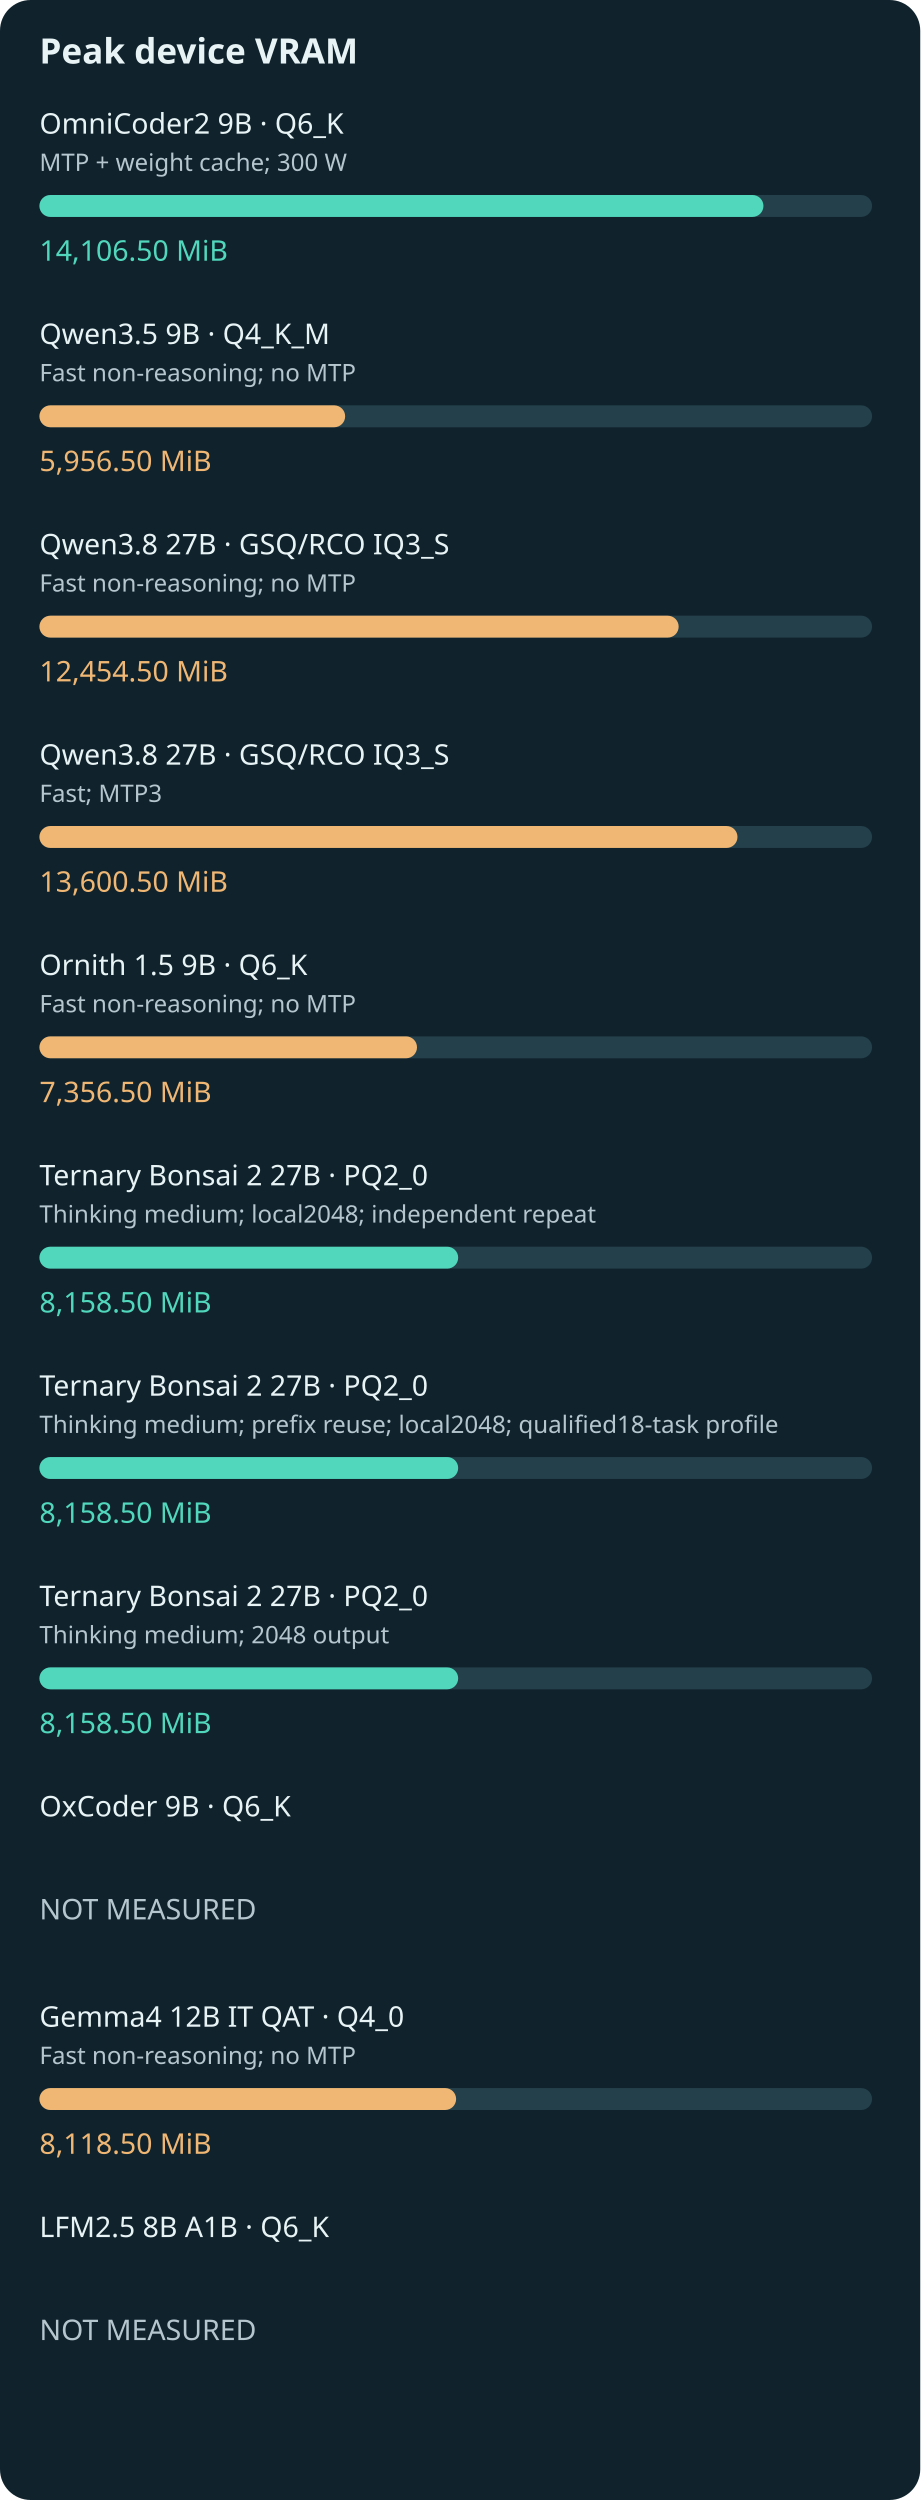
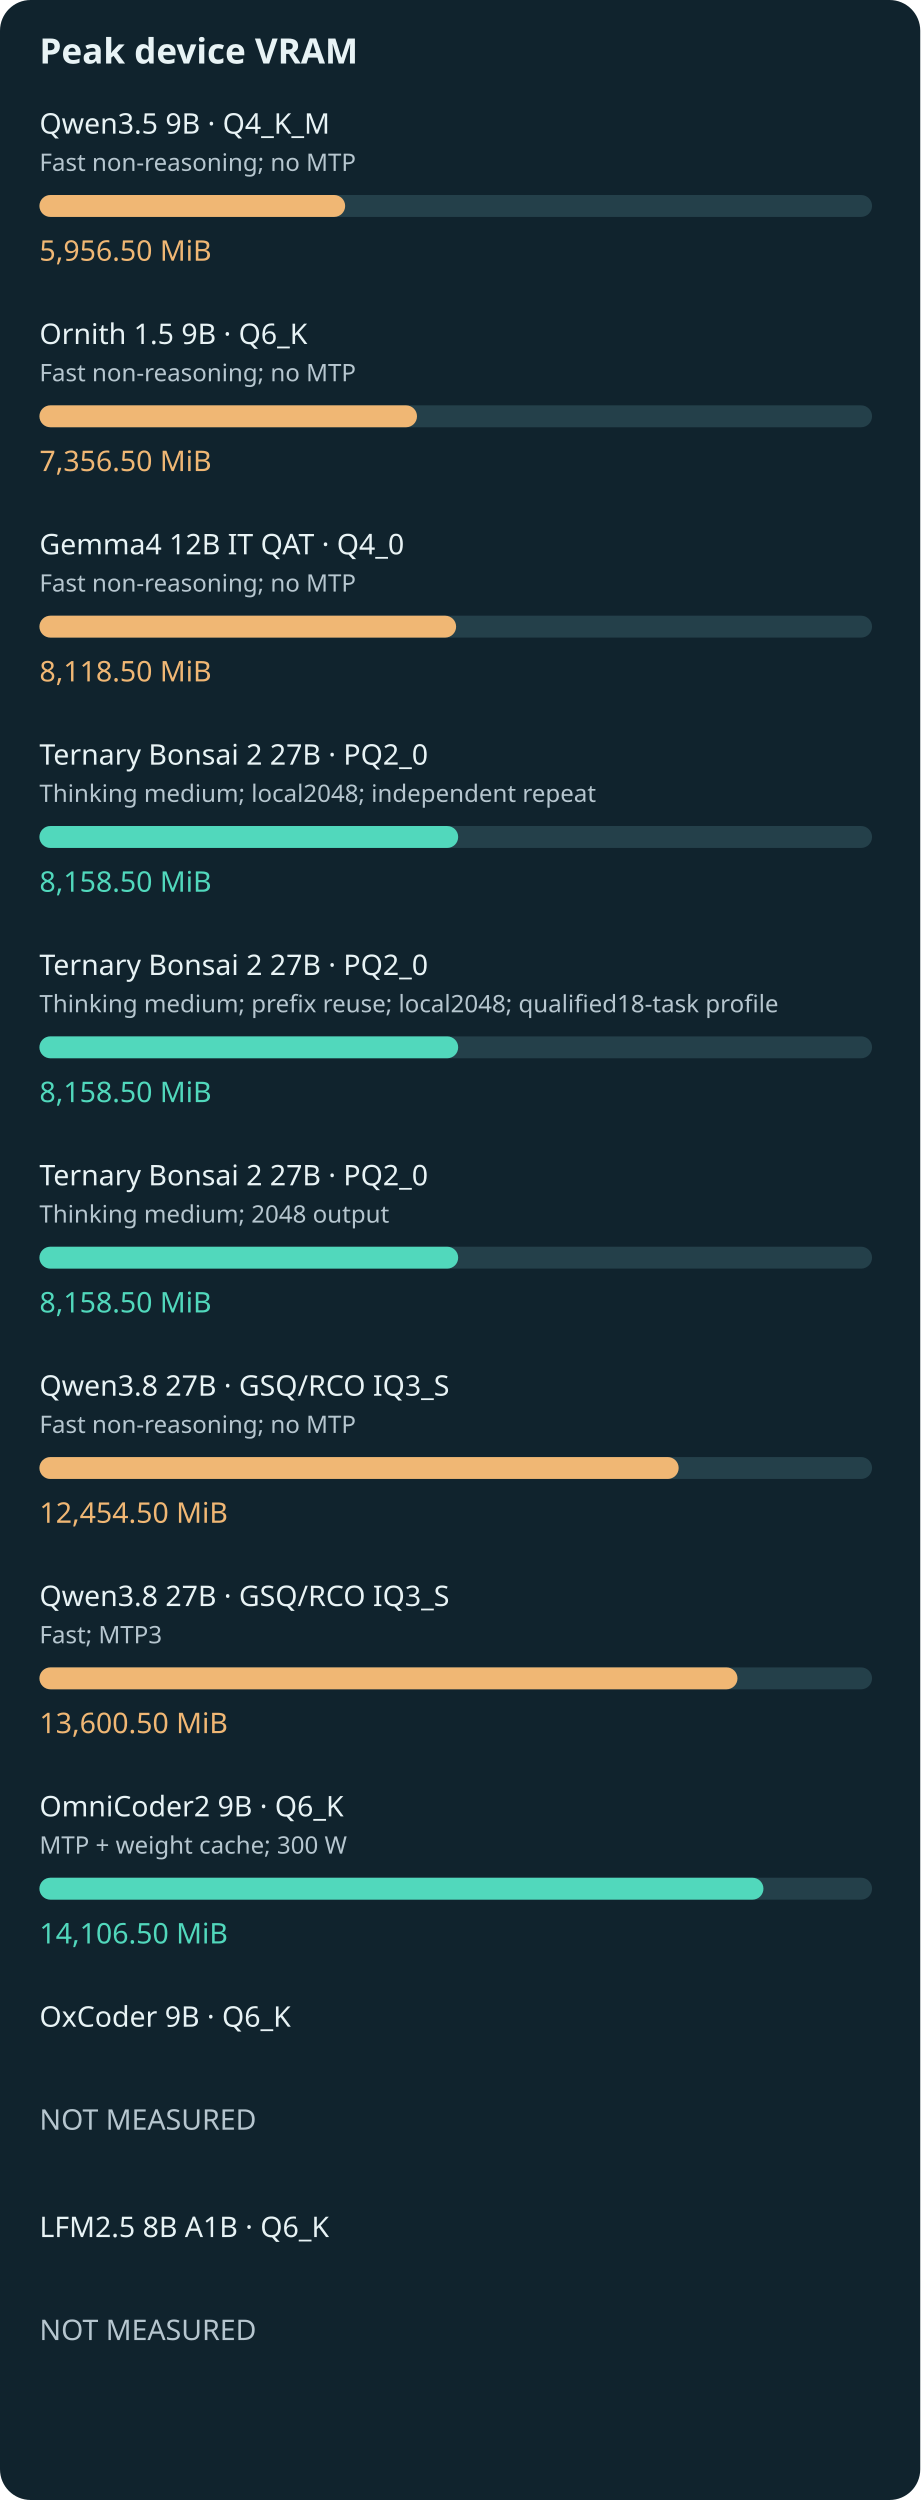
<svg xmlns="http://www.w3.org/2000/svg" viewBox="0 0 420 1141" role="img" aria-labelledby="title desc">
  <rect width="420" height="1141" rx="14" fill="#10232d" />
  <g font-family="system-ui,sans-serif" fill="#e8f3f5">
    <text x="18" y="29" font-size="16" font-weight="700">Peak device VRAM</text>
-     <text x="18" y="61" font-size="13">OmniCoder2 9B · Q6_K</text>
-     <text x="18" y="78" font-size="11" fill="#b6c6cf">MTP + weight cache; 300 W</text>
+     <text x="18" y="61" font-size="13">Qwen3.5 9B · Q4_K_M</text>
+     <text x="18" y="78" font-size="11" fill="#b6c6cf">Fast non-reasoning; no MTP</text>
    <rect x="18" y="89" width="380" height="10" rx="5" fill="#24404a" />
-     <rect x="18" y="89" width="330.435" height="10" rx="5" fill="#51d8bc" />
-     <text x="18" y="119" font-size="13" fill="#51d8bc">14,106.50 MiB</text>
-     <text x="18" y="157" font-size="13">Qwen3.5 9B · Q4_K_M</text>
+     <rect x="18" y="89" width="139.527" height="10" rx="5" fill="#f0b774" />
+     <text x="18" y="119" font-size="13" fill="#f0b774">5,956.50 MiB</text>
+     <text x="18" y="157" font-size="13">Ornith 1.5 9B · Q6_K</text>
    <text x="18" y="174" font-size="11" fill="#b6c6cf">Fast non-reasoning; no MTP</text>
    <rect x="18" y="185" width="380" height="10" rx="5" fill="#24404a" />
-     <rect x="18" y="185" width="139.527" height="10" rx="5" fill="#f0b774" />
-     <text x="18" y="215" font-size="13" fill="#f0b774">5,956.50 MiB</text>
-     <text x="18" y="253" font-size="13">Qwen3.8 27B · GSQ/RCO IQ3_S</text>
+     <rect x="18" y="185" width="172.321" height="10" rx="5" fill="#f0b774" />
+     <text x="18" y="215" font-size="13" fill="#f0b774">7,356.50 MiB</text>
+     <text x="18" y="253" font-size="13">Gemma4 12B IT QAT · Q4_0</text>
    <text x="18" y="270" font-size="11" fill="#b6c6cf">Fast non-reasoning; no MTP</text>
    <rect x="18" y="281" width="380" height="10" rx="5" fill="#24404a" />
-     <rect x="18" y="281" width="291.738" height="10" rx="5" fill="#f0b774" />
-     <text x="18" y="311" font-size="13" fill="#f0b774">12,454.50 MiB</text>
-     <text x="18" y="349" font-size="13">Qwen3.8 27B · GSQ/RCO IQ3_S</text>
-     <text x="18" y="366" font-size="11" fill="#b6c6cf">Fast; MTP3</text>
+     <rect x="18" y="281" width="190.170" height="10" rx="5" fill="#f0b774" />
+     <text x="18" y="311" font-size="13" fill="#f0b774">8,118.50 MiB</text>
+     <text x="18" y="349" font-size="13">Ternary Bonsai 2 27B · PQ2_0</text>
+     <text x="18" y="366" font-size="11" fill="#b6c6cf">Thinking medium; local2048; independent repeat</text>
    <rect x="18" y="377" width="380" height="10" rx="5" fill="#24404a" />
-     <rect x="18" y="377" width="318.582" height="10" rx="5" fill="#f0b774" />
-     <text x="18" y="407" font-size="13" fill="#f0b774">13,600.50 MiB</text>
-     <text x="18" y="445" font-size="13">Ornith 1.5 9B · Q6_K</text>
-     <text x="18" y="462" font-size="11" fill="#b6c6cf">Fast non-reasoning; no MTP</text>
+     <rect x="18" y="377" width="191.107" height="10" rx="5" fill="#51d8bc" />
+     <text x="18" y="407" font-size="13" fill="#51d8bc">8,158.50 MiB</text>
+     <text x="18" y="445" font-size="13">Ternary Bonsai 2 27B · PQ2_0</text>
+     <text x="18" y="462" font-size="11" fill="#b6c6cf">Thinking medium; prefix reuse; local2048; qualified18-task profile</text>
    <rect x="18" y="473" width="380" height="10" rx="5" fill="#24404a" />
-     <rect x="18" y="473" width="172.321" height="10" rx="5" fill="#f0b774" />
-     <text x="18" y="503" font-size="13" fill="#f0b774">7,356.50 MiB</text>
+     <rect x="18" y="473" width="191.107" height="10" rx="5" fill="#51d8bc" />
+     <text x="18" y="503" font-size="13" fill="#51d8bc">8,158.50 MiB</text>
    <text x="18" y="541" font-size="13">Ternary Bonsai 2 27B · PQ2_0</text>
-     <text x="18" y="558" font-size="11" fill="#b6c6cf">Thinking medium; local2048; independent repeat</text>
+     <text x="18" y="558" font-size="11" fill="#b6c6cf">Thinking medium; 2048 output</text>
    <rect x="18" y="569" width="380" height="10" rx="5" fill="#24404a" />
    <rect x="18" y="569" width="191.107" height="10" rx="5" fill="#51d8bc" />
    <text x="18" y="599" font-size="13" fill="#51d8bc">8,158.50 MiB</text>
-     <text x="18" y="637" font-size="13">Ternary Bonsai 2 27B · PQ2_0</text>
-     <text x="18" y="654" font-size="11" fill="#b6c6cf">Thinking medium; prefix reuse; local2048; qualified18-task profile</text>
+     <text x="18" y="637" font-size="13">Qwen3.8 27B · GSQ/RCO IQ3_S</text>
+     <text x="18" y="654" font-size="11" fill="#b6c6cf">Fast non-reasoning; no MTP</text>
    <rect x="18" y="665" width="380" height="10" rx="5" fill="#24404a" />
-     <rect x="18" y="665" width="191.107" height="10" rx="5" fill="#51d8bc" />
-     <text x="18" y="695" font-size="13" fill="#51d8bc">8,158.50 MiB</text>
-     <text x="18" y="733" font-size="13">Ternary Bonsai 2 27B · PQ2_0</text>
-     <text x="18" y="750" font-size="11" fill="#b6c6cf">Thinking medium; 2048 output</text>
+     <rect x="18" y="665" width="291.738" height="10" rx="5" fill="#f0b774" />
+     <text x="18" y="695" font-size="13" fill="#f0b774">12,454.50 MiB</text>
+     <text x="18" y="733" font-size="13">Qwen3.8 27B · GSQ/RCO IQ3_S</text>
+     <text x="18" y="750" font-size="11" fill="#b6c6cf">Fast; MTP3</text>
    <rect x="18" y="761" width="380" height="10" rx="5" fill="#24404a" />
-     <rect x="18" y="761" width="191.107" height="10" rx="5" fill="#51d8bc" />
-     <text x="18" y="791" font-size="13" fill="#51d8bc">8,158.50 MiB</text>
-     <text x="18" y="829" font-size="13">OxCoder 9B · Q6_K</text>
-     <text x="18" y="876" fill="#b6c6cf" font-size="13">NOT MEASURED</text>
-     <text x="18" y="925" font-size="13">Gemma4 12B IT QAT · Q4_0</text>
-     <text x="18" y="942" font-size="11" fill="#b6c6cf">Fast non-reasoning; no MTP</text>
-     <rect x="18" y="953" width="380" height="10" rx="5" fill="#24404a" />
-     <rect x="18" y="953" width="190.170" height="10" rx="5" fill="#f0b774" />
-     <text x="18" y="983" font-size="13" fill="#f0b774">8,118.50 MiB</text>
+     <rect x="18" y="761" width="318.582" height="10" rx="5" fill="#f0b774" />
+     <text x="18" y="791" font-size="13" fill="#f0b774">13,600.50 MiB</text>
+     <text x="18" y="829" font-size="13">OmniCoder2 9B · Q6_K</text>
+     <text x="18" y="846" font-size="11" fill="#b6c6cf">MTP + weight cache; 300 W</text>
+     <rect x="18" y="857" width="380" height="10" rx="5" fill="#24404a" />
+     <rect x="18" y="857" width="330.435" height="10" rx="5" fill="#51d8bc" />
+     <text x="18" y="887" font-size="13" fill="#51d8bc">14,106.50 MiB</text>
+     <text x="18" y="925" font-size="13">OxCoder 9B · Q6_K</text>
+     <text x="18" y="972" fill="#b6c6cf" font-size="13">NOT MEASURED</text>
    <text x="18" y="1021" font-size="13">LFM2.5 8B A1B · Q6_K</text>
    <text x="18" y="1068" fill="#b6c6cf" font-size="13">NOT MEASURED</text>
  </g>
</svg>
